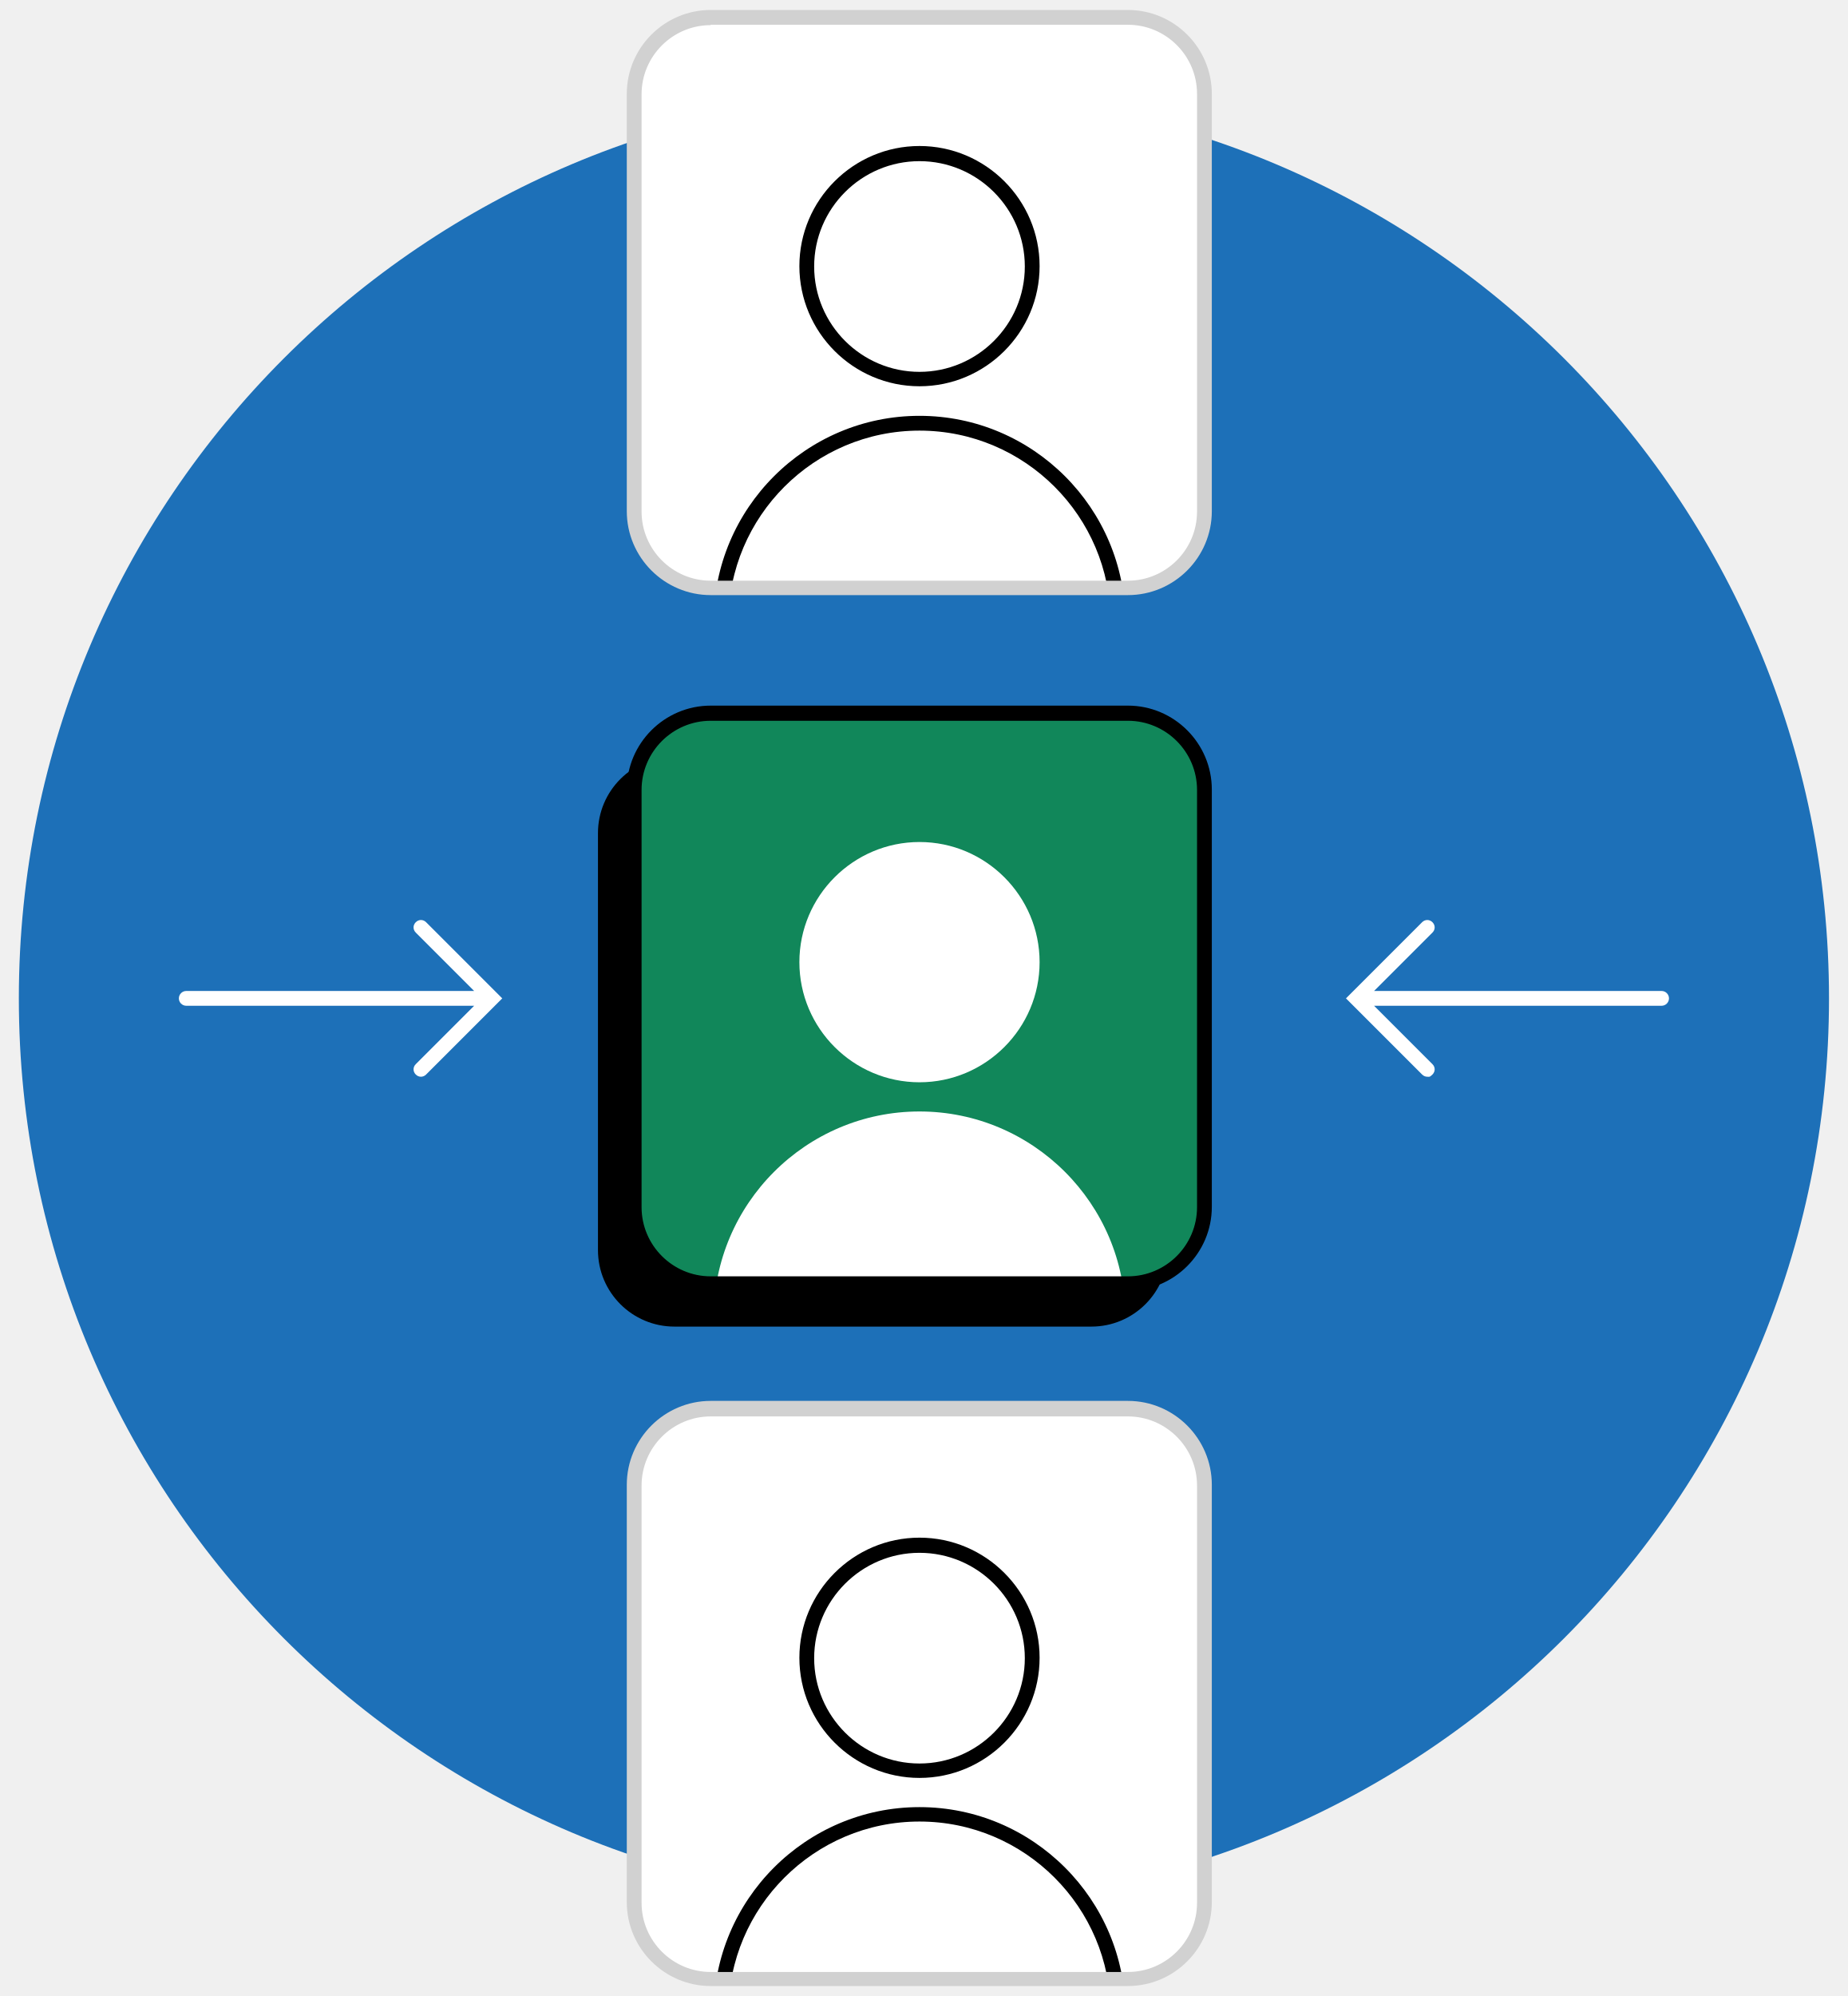
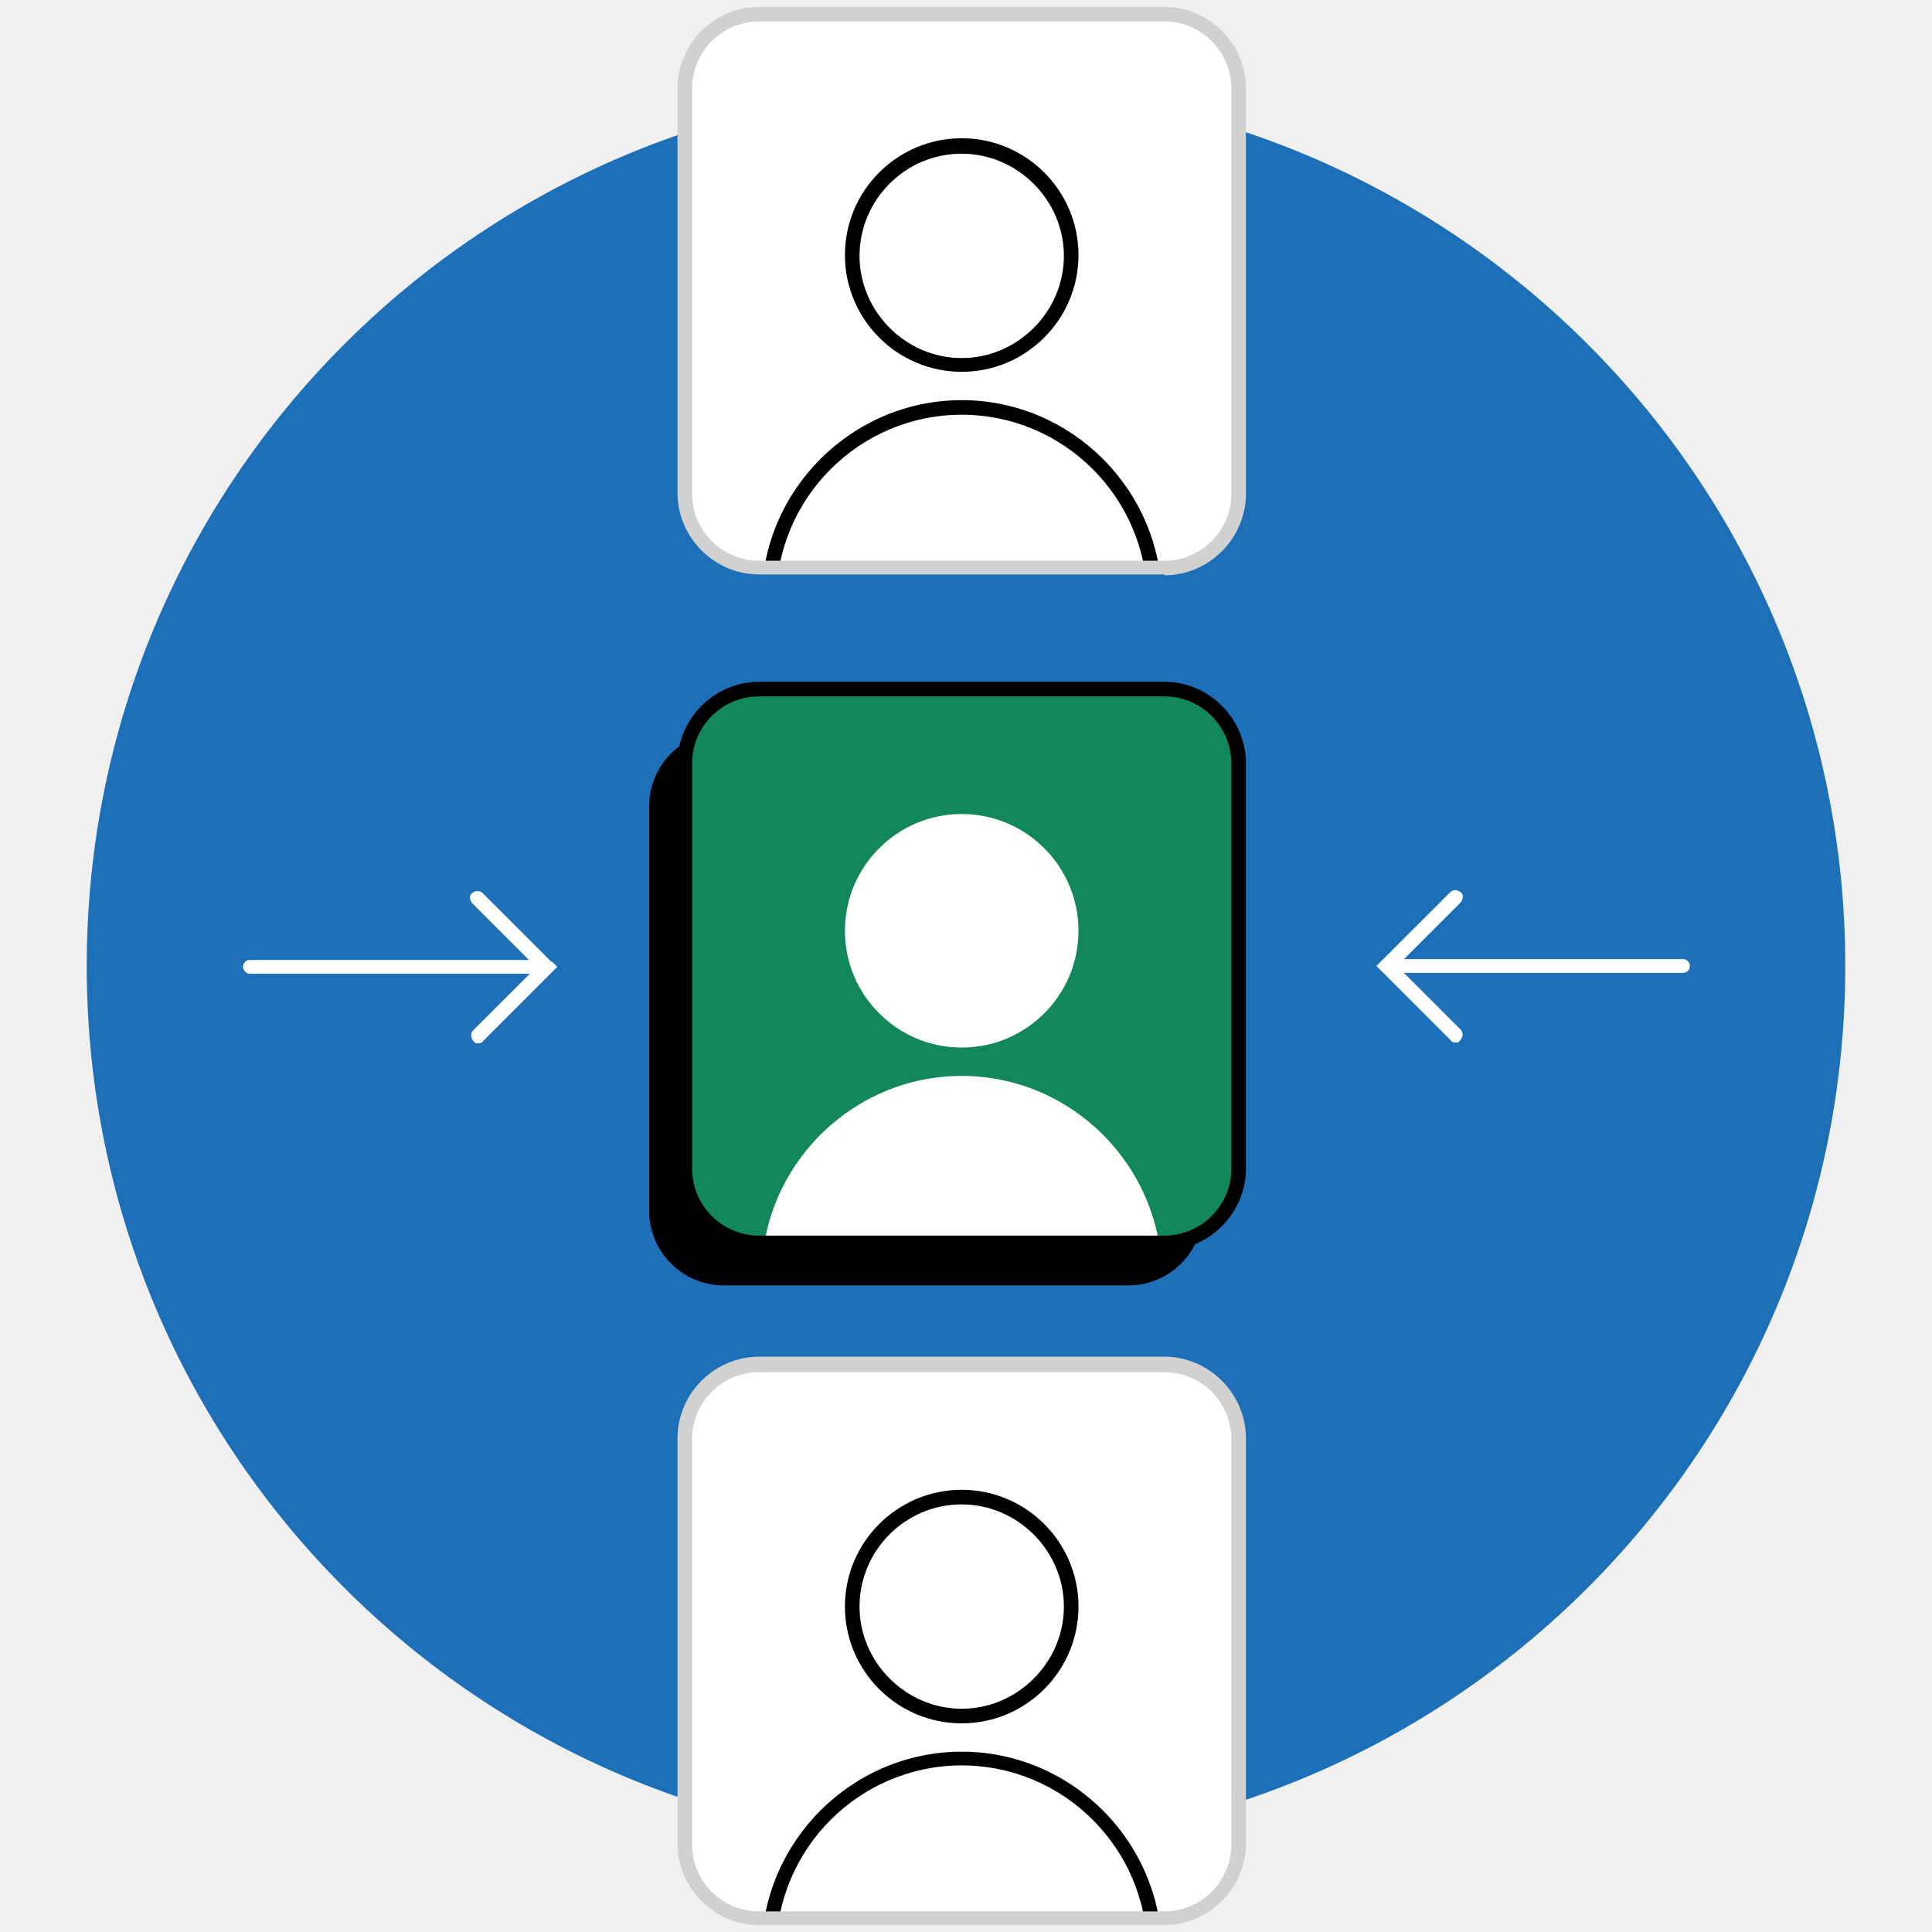
- <svg xmlns="http://www.w3.org/2000/svg" id="Layer_1" version="1.1" viewBox="0 0 500 540">
+ <svg xmlns="http://www.w3.org/2000/svg" id="Layer_1" version="1.1" viewBox="0 0 225 225">
  <defs>
    <style>
      .st0 {
        fill: none;
      }

      .st1 {
        fill: #1d70b8;
      }

      .st2 {
        clip-path: url(#clippath-1);
      }

      .st3 {
        clip-path: url(#clippath-2);
      }

      .st4 {
        fill: #fff;
      }

      .st5 {
        fill: #11875a;
      }

      .st6 {
        fill: #d1d1d1;
      }

      .st7 {
        clip-path: url(#clippath);
      }
    </style>
    <clipPath id="clippath">
-       <rect class="st0" x="171.6" y="4.8" width="154.2" height="154.2" rx="20.7" ry="20.7" />
+       <rect class="st0" x="79.7" y="1.6" width="64.5" height="64.5" rx="8.7" ry="8.7" />
    </clipPath>
    <clipPath id="clippath-1">
-       <rect class="st0" x="171.6" y="193" width="154.2" height="154.2" rx="20.7" ry="20.7" />
+       <rect class="st0" x="79.7" y="80.3" width="64.5" height="64.5" rx="8.7" ry="8.7" />
    </clipPath>
    <clipPath id="clippath-2">
-       <rect class="st0" x="171.6" y="381.2" width="154.2" height="154.2" rx="20.7" ry="20.7" />
+       <rect class="st0" x="79.7" y="159" width="64.5" height="64.5" rx="8.7" ry="8.7" />
    </clipPath>
  </defs>
  <g id="Outlined_-_light_mode">
    <g>
-       <circle class="st1" cx="250" cy="270.1" r="244.9" />
-       <rect x="161.8" y="204.7" width="154.2" height="154.2" rx="20.7" ry="20.7" />
+       <circle class="st1" cx="112.5" cy="112.5" r="102.4" />
+       <rect x="75.6" y="85.2" width="64.5" height="64.5" rx="8.7" ry="8.7" />
      <g>
-         <rect class="st4" x="171.6" y="4.8" width="154.2" height="154.2" rx="20.7" ry="20.7" />
+         <rect class="st4" x="79.7" y="1.6" width="64.5" height="64.5" rx="8.7" ry="8.7" />
        <g class="st7">
          <g>
-             <path d="M248.8,104.5c-17.9,0-32.5-14.6-32.5-32.5s14.6-32.5,32.5-32.5,32.5,14.6,32.5,32.5-14.6,32.5-32.5,32.5ZM248.8,43.6c-15.7,0-28.5,12.8-28.5,28.5s12.8,28.5,28.5,28.5,28.5-12.8,28.5-28.5-12.8-28.5-28.5-28.5Z" />
-             <path d="M248.8,223.9c-30.7,0-55.7-25-55.7-55.7s25-55.7,55.7-55.7,55.7,25,55.7,55.7-25,55.7-55.7,55.7ZM248.8,116.5c-28.5,0-51.7,23.2-51.7,51.7s23.2,51.7,51.7,51.7,51.7-23.2,51.7-51.7-23.2-51.7-51.7-51.7Z" />
+             <path d="M112,43.3c-7.5,0-13.6-6.1-13.6-13.6s6.1-13.6,13.6-13.6,13.6,6.1,13.6,13.6-6.1,13.6-13.6,13.6h0ZM112,17.9c-6.6,0-11.9,5.4-11.9,11.9s5.4,11.9,11.9,11.9,11.9-5.4,11.9-11.9-5.4-11.9-11.9-11.9h0Z" />
+             <path d="M112,93.2c-12.8,0-23.3-10.5-23.3-23.3s10.5-23.3,23.3-23.3,23.3,10.5,23.3,23.3-10.5,23.3-23.3,23.3ZM112,48.3c-11.9,0-21.6,9.7-21.6,21.6s9.7,21.6,21.6,21.6,21.6-9.7,21.6-21.6-9.7-21.6-21.6-21.6Z" />
          </g>
        </g>
      </g>
      <g>
-         <rect class="st5" x="171.6" y="193" width="154.2" height="154.2" rx="20.7" ry="20.7" />
+         <rect class="st5" x="79.7" y="80.3" width="64.5" height="64.5" rx="8.7" ry="8.7" />
        <g class="st2">
-           <path class="st4" d="M216.3,260.3c0-17.9,14.6-32.5,32.5-32.5s32.5,14.6,32.5,32.5-14.6,32.5-32.5,32.5-32.5-14.6-32.5-32.5ZM248.8,300.7c-30.7,0-55.7,25-55.7,55.7s25,55.7,55.7,55.7,55.7-25,55.7-55.7-25-55.7-55.7-55.7Z" />
+           <path class="st4" d="M98.4,108.4c0-7.5,6.1-13.6,13.6-13.6s13.6,6.1,13.6,13.6-6.1,13.6-13.6,13.6-13.6-6.1-13.6-13.6h0ZM112,125.3c-12.8,0-23.3,10.5-23.3,23.3s10.5,23.3,23.3,23.3,23.3-10.5,23.3-23.3-10.5-23.3-23.3-23.3Z" />
        </g>
      </g>
      <g>
-         <rect class="st4" x="171.6" y="381.2" width="154.2" height="154.2" rx="20.7" ry="20.7" />
+         <rect class="st4" x="79.7" y="159" width="64.5" height="64.5" rx="8.7" ry="8.7" />
        <g class="st3">
          <g>
-             <path d="M248.8,481c-17.9,0-32.5-14.6-32.5-32.5s14.6-32.5,32.5-32.5,32.5,14.6,32.5,32.5-14.6,32.5-32.5,32.5ZM248.8,420.1c-15.7,0-28.5,12.8-28.5,28.5s12.8,28.5,28.5,28.5,28.5-12.8,28.5-28.5-12.8-28.5-28.5-28.5Z" />
-             <path d="M248.8,600.3c-30.7,0-55.7-25-55.7-55.7s25-55.7,55.7-55.7,55.7,25,55.7,55.7-25,55.7-55.7,55.7ZM248.8,492.8c-28.5,0-51.7,23.2-51.7,51.7s23.2,51.7,51.7,51.7,51.7-23.2,51.7-51.7-23.2-51.7-51.7-51.7Z" />
+             <path d="M112,200.7c-7.5,0-13.6-6.1-13.6-13.6s6.1-13.6,13.6-13.6,13.6,6.1,13.6,13.6-6.1,13.6-13.6,13.6h0ZM112,175.2c-6.6,0-11.9,5.4-11.9,11.9s5.4,11.9,11.9,11.9,11.9-5.4,11.9-11.9-5.4-11.9-11.9-11.9h0Z" />
+             <path d="M112,250.6c-12.8,0-23.3-10.5-23.3-23.3s10.5-23.3,23.3-23.3,23.3,10.5,23.3,23.3-10.5,23.3-23.3,23.3ZM112,205.6c-11.9,0-21.6,9.7-21.6,21.6s9.7,21.6,21.6,21.6,21.6-9.7,21.6-21.6-9.7-21.6-21.6-21.6Z" />
          </g>
        </g>
      </g>
-       <path class="st4" d="M451.6,270.1c0,1.1-.9,2-2,2h-77.8l15.8,15.8c.8.8.8,2,0,2.8s-.9.6-1.4.6-1-.2-1.4-.6l-19.2-19.2h0l-1.4-1.4,1.4-1.4h0l19.2-19.2c.8-.8,2-.8,2.8,0s.8,2,0,2.8l-15.8,15.8h77.8c1.1,0,2,.9,2,2h0ZM134.5,268.7h0l-19.2-19.2c-.8-.8-2-.8-2.8,0s-.8,2,0,2.8l15.8,15.8H50.4c-1.1,0-2,.9-2,2s.9,2,2,2h77.9l-15.8,15.8c-.8.8-.8,2,0,2.8.4.4.9.6,1.4.6s1-.2,1.4-.6l19.2-19.2h0l1.4-1.4-1.4-1.4h0Z" />
-       <path class="st6" d="M305.2,161h-112.9c-12.5,0-22.7-10.2-22.7-22.7V25.4c0-12.5,10.2-22.7,22.7-22.7h112.9c12.5,0,22.7,10.2,22.7,22.7v112.9c0,12.5-10.2,22.7-22.7,22.7ZM192.3,6.8c-10.3,0-18.7,8.4-18.7,18.7v112.9c0,10.3,8.4,18.7,18.7,18.7h112.9c10.3,0,18.7-8.4,18.7-18.7V25.4c0-10.3-8.4-18.7-18.7-18.7h-112.9Z" />
-       <path d="M305.2,349.2h-112.9c-12.5,0-22.7-10.2-22.7-22.7v-112.9c0-12.5,10.2-22.7,22.7-22.7h112.9c12.5,0,22.7,10.2,22.7,22.7v112.9c0,12.5-10.2,22.7-22.7,22.7ZM192.3,195c-10.3,0-18.7,8.4-18.7,18.7v112.9c0,10.3,8.4,18.7,18.7,18.7h112.9c10.3,0,18.7-8.4,18.7-18.7v-112.9c0-10.3-8.4-18.7-18.7-18.7h-112.9Z" />
-       <path class="st6" d="M305.2,537.3h-112.9c-12.5,0-22.7-10.2-22.7-22.7v-112.9c0-12.5,10.2-22.7,22.7-22.7h112.9c12.5,0,22.7,10.2,22.7,22.7v112.9c0,12.5-10.2,22.7-22.7,22.7ZM192.3,383.2c-10.3,0-18.7,8.4-18.7,18.7v112.9c0,10.3,8.4,18.7,18.7,18.7h112.9c10.3,0,18.7-8.4,18.7-18.7v-112.9c0-10.3-8.4-18.7-18.7-18.7h-112.9Z" />
+       <path class="st4" d="M196.8,112.5c0,.5-.4.8-.8.8h-32.5l6.6,6.6c.3.3.3.8,0,1.2s-.4.3-.6.3-.4,0-.6-.3l-8-8h0l-.6-.6.6-.6h0l8-8c.3-.3.8-.3,1.2,0s.3.8,0,1.2l-6.6,6.6h32.5c.5,0,.8.4.8.8h0ZM64.2,112h0l-8-8c-.3-.3-.8-.3-1.2,0s-.3.8,0,1.2l6.6,6.6H29.1c-.5,0-.8.4-.8.8s.4.8.8.8h32.6l-6.6,6.6c-.3.3-.3.8,0,1.2s.4.3.6.3.4,0,.6-.3l8-8h0l.6-.6-.6-.6h0Z" />
+       <path class="st6" d="M135.6,66.9h-47.2c-5.2,0-9.5-4.3-9.5-9.5V10.3c0-5.2,4.3-9.5,9.5-9.5h47.2c5.2,0,9.5,4.3,9.5,9.5v47.2c0,5.2-4.3,9.5-9.5,9.5ZM88.4,2.5c-4.3,0-7.8,3.5-7.8,7.8v47.2c0,4.3,3.5,7.8,7.8,7.8h47.2c4.3,0,7.8-3.5,7.8-7.8V10.3c0-4.3-3.5-7.8-7.8-7.8h-47.2Z" />
+       <path d="M135.6,145.6h-47.2c-5.2,0-9.5-4.3-9.5-9.5v-47.2c0-5.2,4.3-9.5,9.5-9.5h47.2c5.2,0,9.5,4.3,9.5,9.5v47.2c0,5.2-4.3,9.5-9.5,9.5ZM88.4,81.1c-4.3,0-7.8,3.5-7.8,7.8v47.2c0,4.3,3.5,7.8,7.8,7.8h47.2c4.3,0,7.8-3.5,7.8-7.8v-47.2c0-4.3-3.5-7.8-7.8-7.8h-47.2Z" />
+       <path class="st6" d="M135.6,224.2h-47.2c-5.2,0-9.5-4.3-9.5-9.5v-47.2c0-5.2,4.3-9.5,9.5-9.5h47.2c5.2,0,9.5,4.3,9.5,9.5v47.2c0,5.2-4.3,9.5-9.5,9.5ZM88.4,159.8c-4.3,0-7.8,3.5-7.8,7.8v47.2c0,4.3,3.5,7.8,7.8,7.8h47.2c4.3,0,7.8-3.5,7.8-7.8v-47.2c0-4.3-3.5-7.8-7.8-7.8h-47.2Z" />
    </g>
  </g>
</svg>
